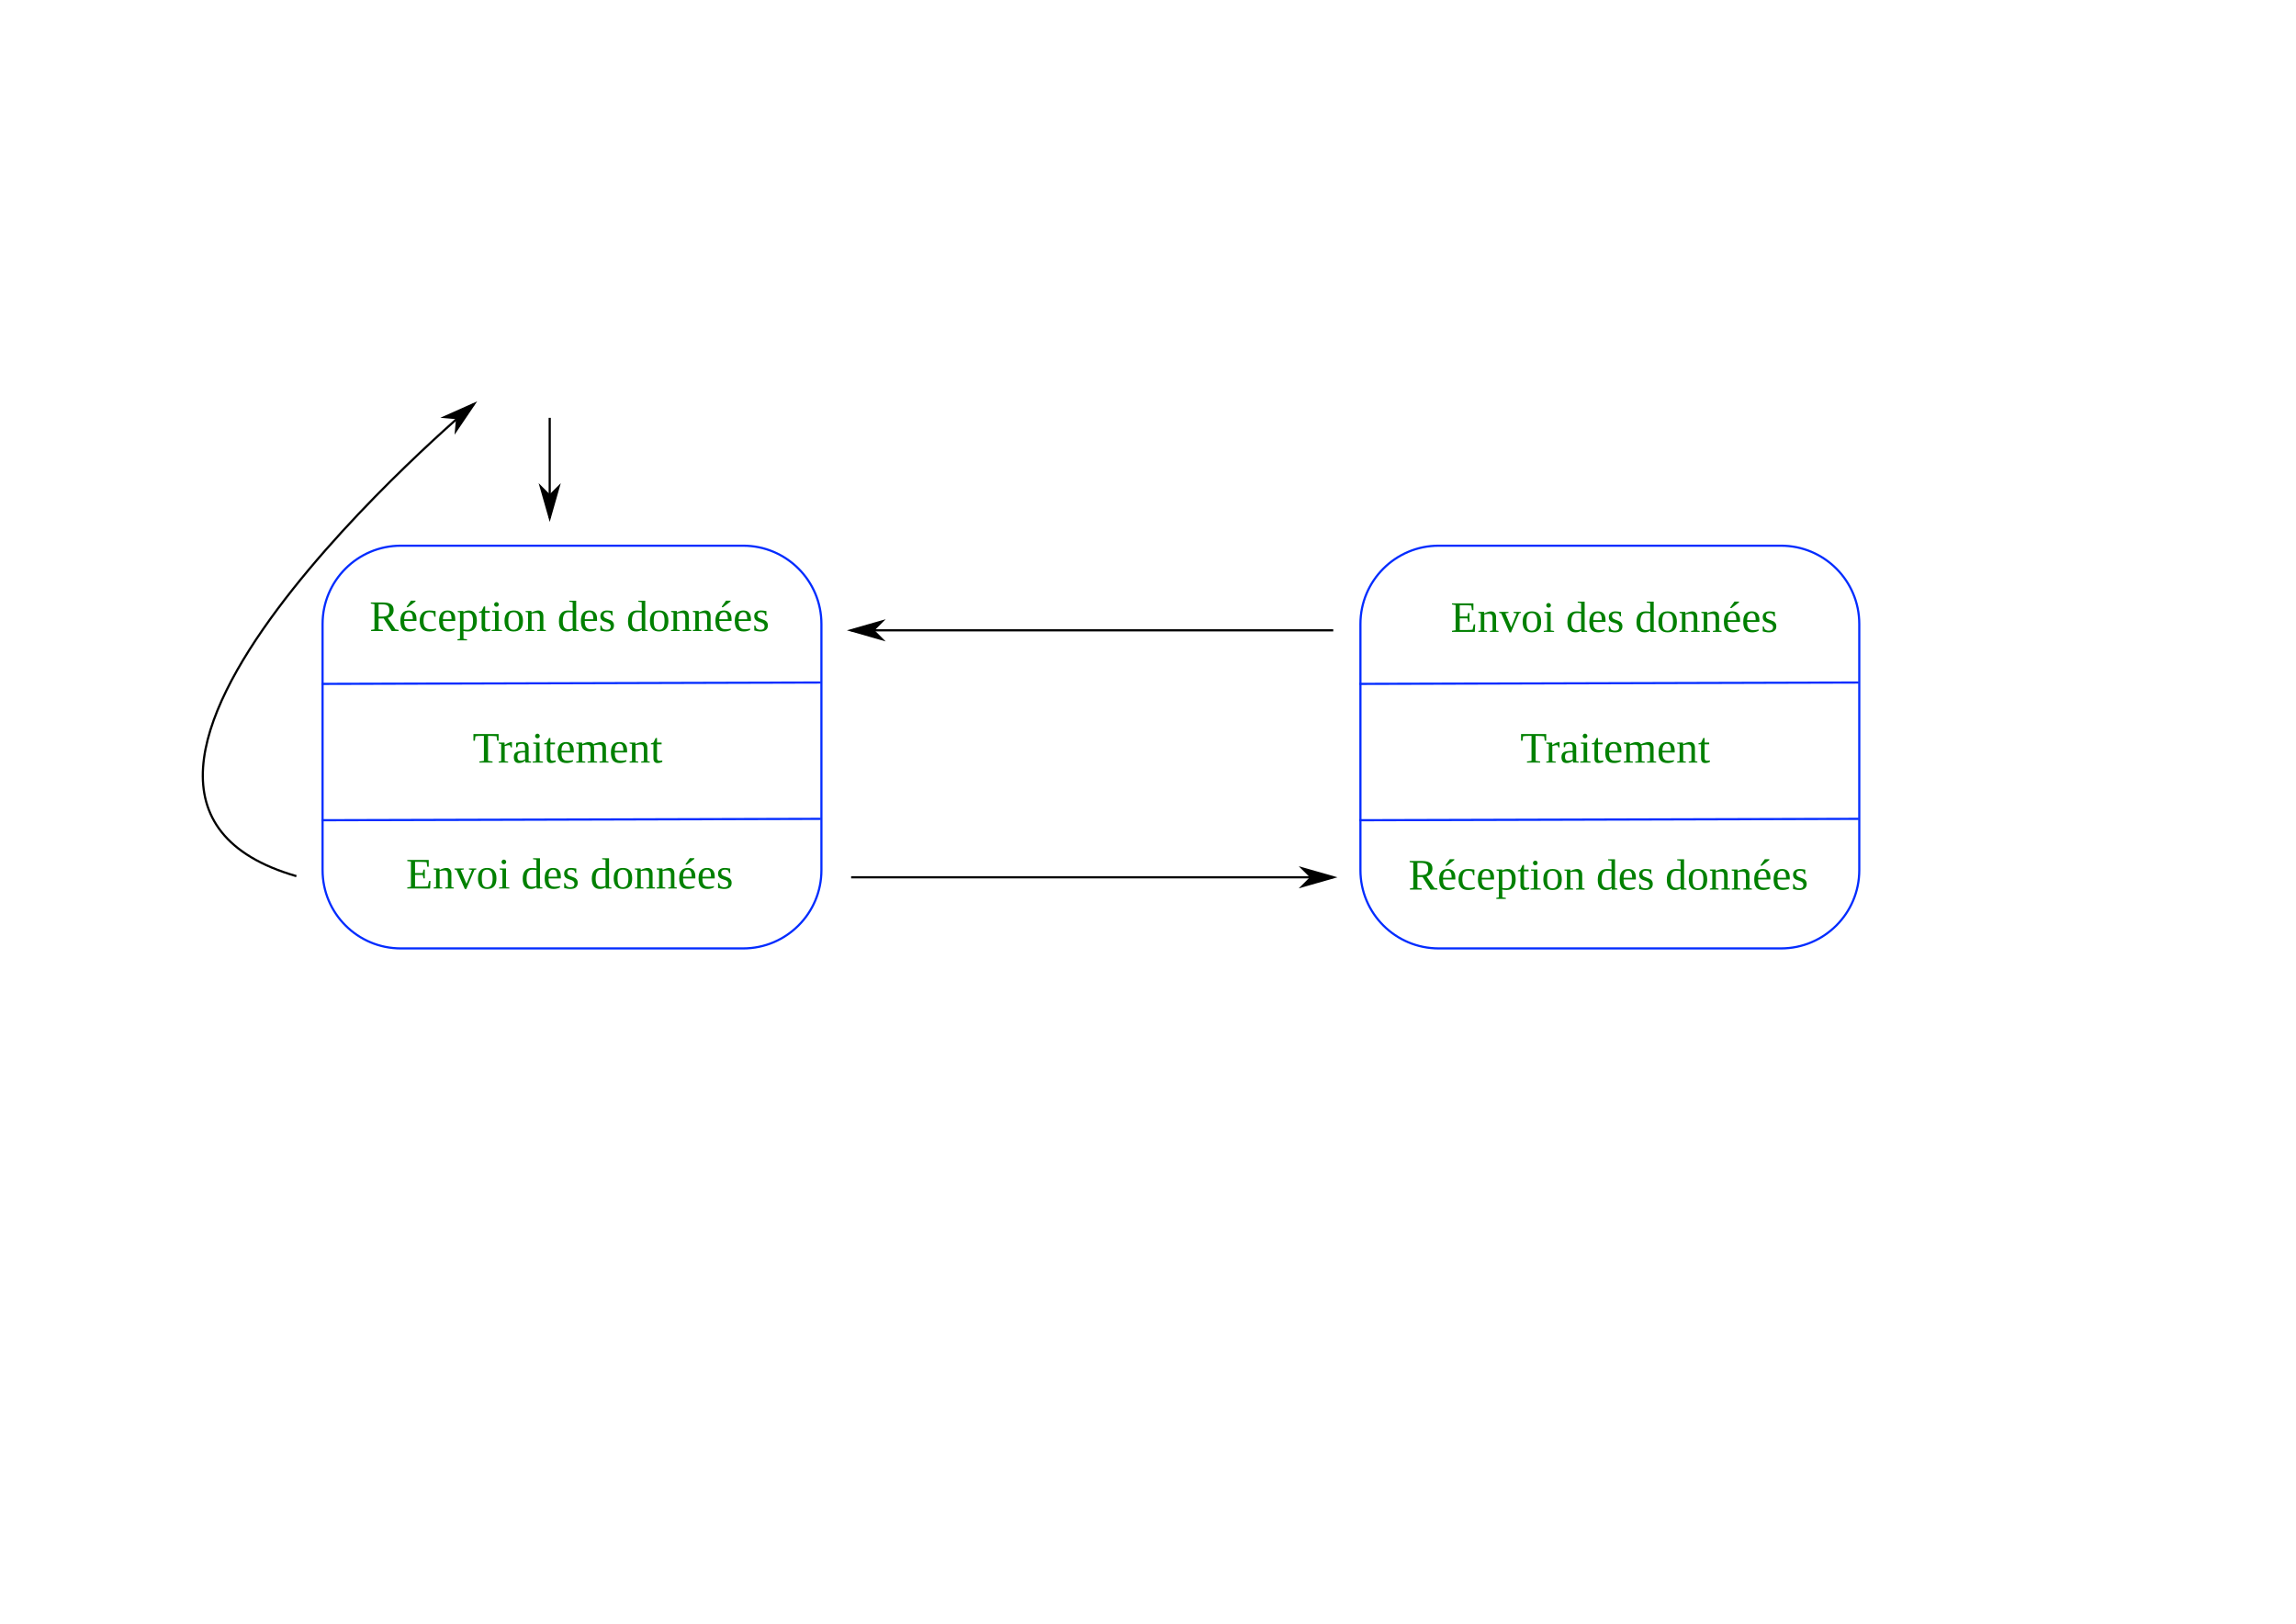
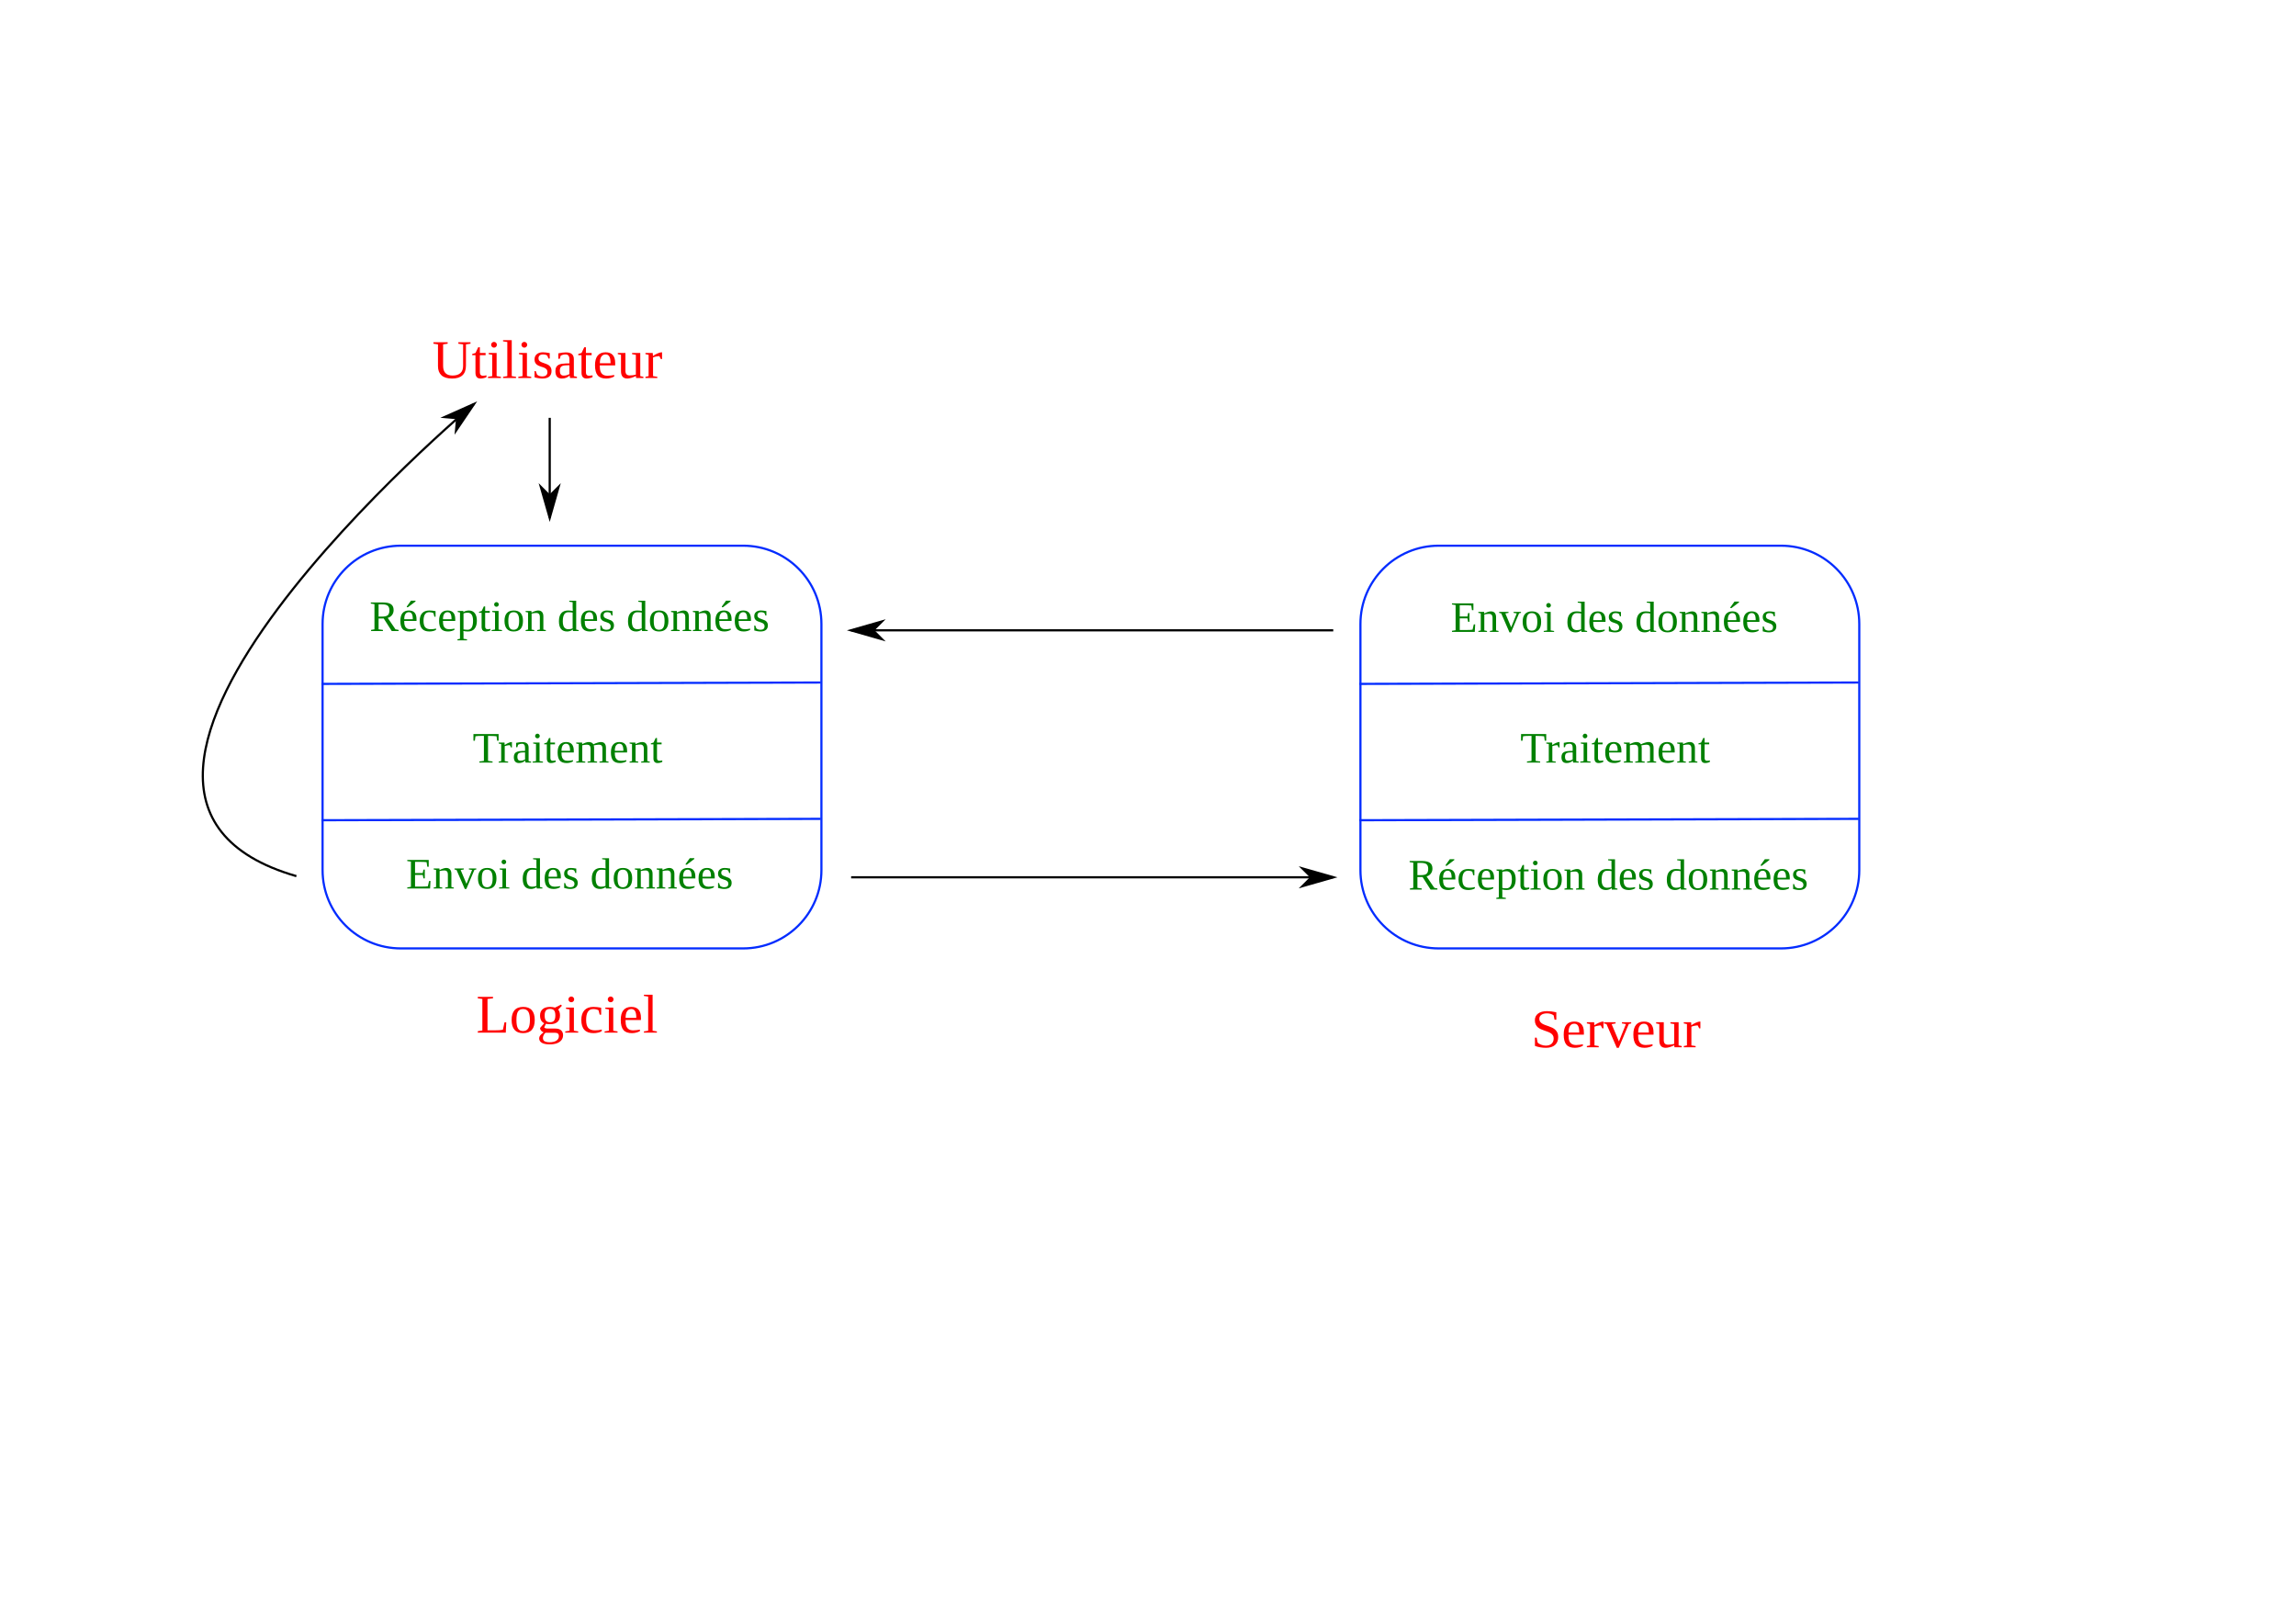
<svg xmlns="http://www.w3.org/2000/svg" width="1052.362" height="744.094" id="svg2" version="1.1">
  <defs id="defs4">
    <marker orient="auto" refY="0.0" refX="0.0" id="Arrow1Lstart" style="overflow:visible">
      <path id="path3844" d="M 0.0,0.0 L 5.0,-5.0 L -12.5,0.0 L 5.0,5.0 L 0.0,0.0 z " style="fill-rule:evenodd;stroke:#000000;stroke-width:1.0pt" transform="scale(0.8) translate(12.5,0)" />
    </marker>
    <marker orient="auto" refY="0.0" refX="0.0" id="Arrow1Lend" style="overflow:visible;">
      <path id="path3847" d="M 0.0,0.0 L 5.0,-5.0 L -12.5,0.0 L 5.0,5.0 L 0.0,0.0 z " style="fill-rule:evenodd;stroke:#000000;stroke-width:1.0pt;" transform="scale(0.8) rotate(180) translate(12.5,0)" />
    </marker>
  </defs>
  <g id="layer1" transform="translate(0,-308.2677)">
    <text xml:space="preserve" style="font-size:20px;font-style:normal;font-variant:normal;font-weight:normal;font-stretch:normal;line-height:125%;letter-spacing:0px;word-spacing:0px;fill:#000000;fill-opacity:1;stroke:none;font-family:Liberation Serif;-inkscape-font-specification:Liberation Serif" x="122.012" y="202.73" id="text3762" transform="translate(0,308.2677)">
      <tspan id="tspan3764" x="122.012" y="202.73" />
    </text>
    <rect style="fill:#0047ff;fill-opacity:0;stroke:#0a10ff;stroke-width:0.991;stroke-miterlimit:4;stroke-opacity:1;stroke-dasharray:none" id="rect3766" width="0" height="0" x="143.544" y="192.477" transform="translate(0,308.2677)" ry="0" />
    <rect style="fill:#00ff00;fill-opacity:0;stroke:#032cff;stroke-width:0.991;stroke-miterlimit:4;stroke-opacity:1;stroke-dasharray:none" id="rect3776" width="228.644" height="184.556" x="147.85" y="558.342" ry="35.886" />
    <text xml:space="preserve" style="font-size:15px;font-style:normal;font-variant:normal;font-weight:normal;font-stretch:normal;line-height:125%;letter-spacing:0px;word-spacing:0px;fill:#000000;fill-opacity:1;stroke:none;font-family:Liberation Serif;-inkscape-font-specification:Liberation Serif" x="169.381" y="597.455" id="text3778">
      <tspan id="tspan3780" x="169.381" y="597.455" style="font-size:20px;fill:#008000">Réception des données</tspan>
    </text>
    <text xml:space="preserve" style="font-size:20px;font-style:normal;font-variant:normal;font-weight:normal;font-stretch:normal;line-height:125%;letter-spacing:0px;word-spacing:0px;fill:#008000;fill-opacity:1;stroke:none;font-family:Liberation Serif;-inkscape-font-specification:Liberation Serif" x="200.961" y="297.059" id="text3782" transform="translate(0,308.2677)">
      <tspan id="tspan3784" x="200.961" y="297.059" />
    </text>
    <text xml:space="preserve" style="font-size:15px;font-style:normal;font-variant:normal;font-weight:normal;font-stretch:normal;line-height:125%;letter-spacing:0px;word-spacing:0px;fill:#000000;fill-opacity:1;stroke:none;font-family:Liberation Serif;-inkscape-font-specification:Liberation Serif" x="216.641" y="657.746" id="text3786">
      <tspan x="216.641" y="657.746" style="font-size:20px;fill:#008000" id="tspan4838">Traitement</tspan>
    </text>
    <text xml:space="preserve" style="font-size:20px;font-style:normal;font-variant:normal;font-weight:normal;font-stretch:normal;line-height:125%;letter-spacing:0px;word-spacing:0px;fill:#000000;fill-opacity:1;stroke:none;font-family:Liberation Serif;-inkscape-font-specification:Liberation Serif" x="186.094" y="715.446" id="text3790">
      <tspan id="tspan3792" x="186.094" y="715.446" style="fill:#008000">Envoi des données</tspan>
    </text>
    <path style="fill:#0000ff;stroke:#032cff;stroke-width:1px;stroke-linecap:butt;stroke-linejoin:miter;stroke-opacity:1" d="m 147.319,621.676 228.882,-0.632" id="path2996" />
    <path id="path3766" d="m 147.319,684.154 228.882,-0.632" style="fill:#0000ff;stroke:#032cff;stroke-width:1px;stroke-linecap:butt;stroke-linejoin:miter;stroke-opacity:1" />
-     <flowRoot xml:space="preserve" id="flowRoot3768" style="font-size:25px;font-style:normal;font-variant:normal;font-weight:normal;font-stretch:normal;line-height:125%;letter-spacing:0px;word-spacing:0px;fill:#000000;fill-opacity:1;stroke:none;font-family:Liberation Serif;-inkscape-font-specification:Liberation Serif" transform="translate(41.13168,325.2569)">
-       <flowRegion id="flowRegion3770">
-         <rect id="rect3772" width="151.114" height="27.719" x="163.633" y="134.273" />
-       </flowRegion>
-       <flowPara id="flowPara3774" style="fill:#ff0000">Utilisateur</flowPara>
-     </flowRoot>
-     <flowRoot xml:space="preserve" id="flowRoot3776" style="font-size:25px;font-style:normal;font-variant:normal;font-weight:normal;font-stretch:normal;line-height:125%;letter-spacing:0px;word-spacing:0px;fill:#000000;fill-opacity:1;stroke:none;font-family:Liberation Serif;-inkscape-font-specification:Liberation Serif" transform="translate(92.0992,278.7602)">
-       <flowRegion id="flowRegion3778">
-         <rect id="rect3780" width="123.395" height="36.661" x="127.866" y="481.209" />
-       </flowRegion>
-       <flowPara style="fill:#ff0000" id="flowPara3836">Logiciel</flowPara>
-     </flowRoot>
-     <flowRoot xml:space="preserve" id="flowRoot3784" style="font-size:25px;font-style:normal;font-variant:normal;font-weight:normal;font-stretch:normal;line-height:125%;letter-spacing:0px;word-spacing:0px;fill:#000000;fill-opacity:1;stroke:none;font-family:Liberation Serif;-inkscape-font-specification:Liberation Serif" transform="translate(126.0776,287.7018)">
-       <flowRegion id="flowRegion3786">
-         <rect id="rect3788" width="190.458" height="59.015" x="569.584" y="476.739" />
-       </flowRegion>
-       <flowPara id="flowPara3790" style="fill:#ff0000">Serveur</flowPara>
-     </flowRoot>
    <path style="fill:none;stroke:#000000;stroke-width:1px;stroke-linecap:butt;stroke-linejoin:miter;stroke-opacity:1;marker-mid:none;marker-end:url(#Arrow1Lend)" d="m 251.96,191.478 0,45.761" id="path3798" transform="translate(0,308.2677)" />
    <path style="fill:none;stroke:#000000;stroke-width:1px;stroke-linecap:butt;stroke-linejoin:miter;stroke-opacity:1;marker-end:url(#Arrow1Lend)" d="M 135.849,401.512 C 4.336,363.576 217.222,185.171 217.222,185.171" id="path3808" transform="translate(0,308.2677)" />
    <rect ry="35.886" y="558.342" x="623.547" height="184.556" width="228.644" id="rect3810" style="fill:#00ff00;fill-opacity:0;stroke:#032cff;stroke-width:0.991;stroke-miterlimit:4;stroke-opacity:1;stroke-dasharray:none" />
    <text id="text3812" y="715.933" x="645.525" style="font-size:15px;font-style:normal;font-variant:normal;font-weight:normal;font-stretch:normal;line-height:125%;letter-spacing:0px;word-spacing:0px;fill:#000000;fill-opacity:1;stroke:none;font-family:Liberation Serif;-inkscape-font-specification:Liberation Serif" xml:space="preserve">
      <tspan style="font-size:20px;fill:#008000" y="715.933" x="645.525" id="tspan3814">Réception des données</tspan>
    </text>
    <text id="text3816" y="657.746" x="696.809" style="font-size:15px;font-style:normal;font-variant:normal;font-weight:normal;font-stretch:normal;line-height:125%;letter-spacing:0px;word-spacing:0px;fill:#000000;fill-opacity:1;stroke:none;font-family:Liberation Serif;-inkscape-font-specification:Liberation Serif" xml:space="preserve">
      <tspan style="font-size:20px;fill:#008000" y="657.746" x="696.809" id="tspan3818">Traitement</tspan>
    </text>
    <text id="text3820" y="597.863" x="664.92" style="font-size:20px;font-style:normal;font-variant:normal;font-weight:normal;font-stretch:normal;line-height:125%;letter-spacing:0px;word-spacing:0px;fill:#000000;fill-opacity:1;stroke:none;font-family:Liberation Serif;-inkscape-font-specification:Liberation Serif" xml:space="preserve">
      <tspan style="fill:#008000" y="597.863" x="664.92" id="tspan3822">Envoi des données</tspan>
    </text>
    <path id="path3824" d="m 623.016,621.676 228.882,-0.632" style="fill:#0000ff;stroke:#032cff;stroke-width:1px;stroke-linecap:butt;stroke-linejoin:miter;stroke-opacity:1" />
    <path style="fill:#0000ff;stroke:#032cff;stroke-width:1px;stroke-linecap:butt;stroke-linejoin:miter;stroke-opacity:1" d="m 623.016,684.154 228.882,-0.632" id="path3826" />
    <path style="fill:none;stroke:#000000;stroke-width:1px;stroke-linecap:butt;stroke-linejoin:miter;stroke-opacity:1;marker-end:url(#Arrow1Lend)" d="m 390.112,402.036 220.979,0" id="path3830" transform="translate(0,308.2677)" />
    <path id="path3832" d="m 390.112,597.127 220.979,0" style="fill:none;stroke:#000000;stroke-width:1px;stroke-linecap:butt;stroke-linejoin:miter;stroke-opacity:1;marker-start:url(#Arrow1Lstart)" />
+     <text xml:space="preserve" style="font-size:25px;font-style:normal;font-variant:normal;font-weight:normal;font-stretch:normal;line-height:125%;letter-spacing:0px;word-spacing:0px;fill:#ff0000;fill-opacity:1;stroke:none;font-family:Liberation Serif;-inkscape-font-specification:Liberation Serif" x="198.125" y="481.495" id="text3025">
+       <tspan x="198.125" y="481.495" id="tspan3029">Utilisateur</tspan>
+     </text>
+     <text xml:space="preserve" style="font-size:25px;font-style:normal;font-variant:normal;font-weight:normal;font-stretch:normal;line-height:125%;letter-spacing:0px;word-spacing:0px;fill:#ff0000;fill-opacity:1;stroke:none;font-family:Liberation Serif;-inkscape-font-specification:Liberation Serif" x="218.273" y="781.48" id="text3033">
+       <tspan id="tspan3035" x="218.273" y="781.48">Logiciel</tspan>
+     </text>
+     <text xml:space="preserve" style="font-size:25px;font-style:normal;font-variant:normal;font-weight:normal;font-stretch:normal;line-height:125%;letter-spacing:0px;word-spacing:0px;fill:#ff0000;fill-opacity:1;stroke:none;font-family:Liberation Serif;-inkscape-font-specification:Liberation Serif" x="701.831" y="788.196" id="text3037">
+       <tspan id="tspan3039" x="701.831" y="788.196">Serveur</tspan>
+       <tspan x="701.831" y="819.446" id="tspan3041" />
+     </text>
  </g>
</svg>
